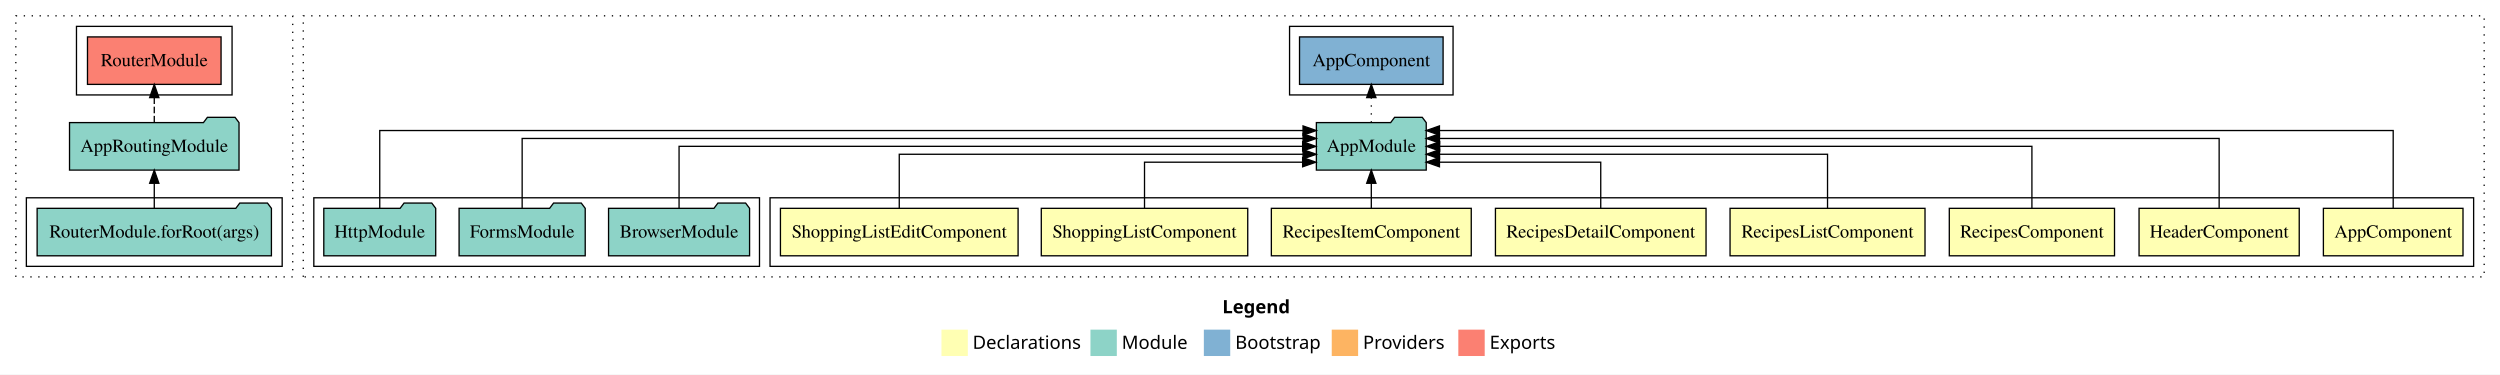
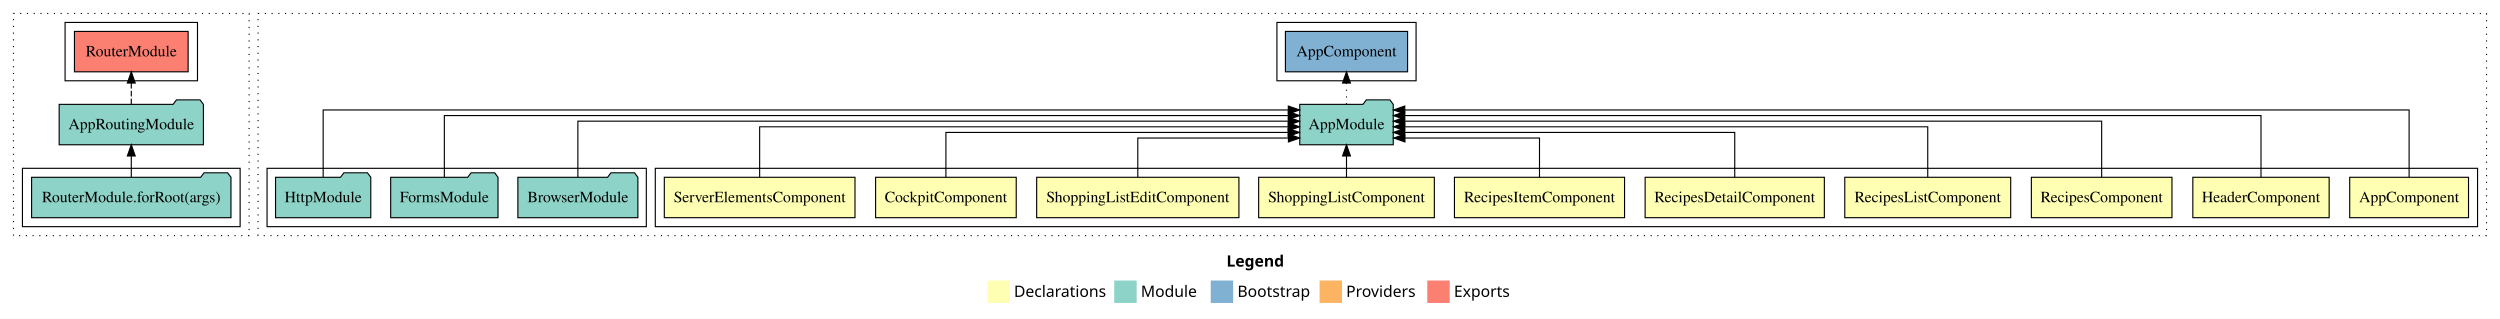
- <svg xmlns="http://www.w3.org/2000/svg" width="1896pt" height="284pt" viewBox="0.00 0.00 1896.00 284.00">
+ <svg xmlns="http://www.w3.org/2000/svg" width="2228pt" height="284pt" viewBox="0.00 0.00 2228.00 284.00">
  <g id="graph0" class="graph" transform="scale(1 1) rotate(0) translate(4 280)">
-     <polygon fill="white" stroke="none" points="-4,4 -4,-280 1892,-280 1892,4 -4,4" />
-     <text text-anchor="start" x="923.009" y="-42.4" font-family="sans-serif" font-weight="bold" font-size="14.00">Legend</text>
-     <polygon fill="#ffffb3" stroke="none" points="710,-10 710,-30 730,-30 730,-10 710,-10" />
-     <text text-anchor="start" x="733.629" y="-15.4" font-family="sans-serif" font-size="14.00">  Declarations</text>
-     <polygon fill="#8dd3c7" stroke="none" points="823,-10 823,-30 843,-30 843,-10 823,-10" />
-     <text text-anchor="start" x="846.725" y="-15.4" font-family="sans-serif" font-size="14.00">  Module</text>
-     <polygon fill="#80b1d3" stroke="none" points="909,-10 909,-30 929,-30 929,-10 909,-10" />
-     <text text-anchor="start" x="932.781" y="-15.4" font-family="sans-serif" font-size="14.00">  Bootstrap</text>
-     <polygon fill="#fdb462" stroke="none" points="1006,-10 1006,-30 1026,-30 1026,-10 1006,-10" />
-     <text text-anchor="start" x="1029.67" y="-15.4" font-family="sans-serif" font-size="14.00">  Providers</text>
-     <polygon fill="#fb8072" stroke="none" points="1102,-10 1102,-30 1122,-30 1122,-10 1102,-10" />
-     <text text-anchor="start" x="1125.73" y="-15.4" font-family="sans-serif" font-size="14.00">  Exports</text>
+     <polygon fill="white" stroke="none" points="-4,4 -4,-280 2224,-280 2224,4 -4,4" />
+     <text text-anchor="start" x="1089.01" y="-42.4" font-family="sans-serif" font-weight="bold" font-size="14.00">Legend</text>
+     <polygon fill="#ffffb3" stroke="none" points="876,-10 876,-30 896,-30 896,-10 876,-10" />
+     <text text-anchor="start" x="899.629" y="-15.4" font-family="sans-serif" font-size="14.00">  Declarations</text>
+     <polygon fill="#8dd3c7" stroke="none" points="989,-10 989,-30 1009,-30 1009,-10 989,-10" />
+     <text text-anchor="start" x="1012.73" y="-15.4" font-family="sans-serif" font-size="14.00">  Module</text>
+     <polygon fill="#80b1d3" stroke="none" points="1075,-10 1075,-30 1095,-30 1095,-10 1075,-10" />
+     <text text-anchor="start" x="1098.78" y="-15.4" font-family="sans-serif" font-size="14.00">  Bootstrap</text>
+     <polygon fill="#fdb462" stroke="none" points="1172,-10 1172,-30 1192,-30 1192,-10 1172,-10" />
+     <text text-anchor="start" x="1195.67" y="-15.4" font-family="sans-serif" font-size="14.00">  Providers</text>
+     <polygon fill="#fb8072" stroke="none" points="1268,-10 1268,-30 1288,-30 1288,-10 1268,-10" />
+     <text text-anchor="start" x="1291.73" y="-15.4" font-family="sans-serif" font-size="14.00">  Exports</text>
    <g id="clust1" class="cluster">
      <polygon fill="none" stroke="black" stroke-dasharray="1,5" points="8,-70 8,-268 218,-268 218,-70 8,-70" />
    </g>
    <g id="clust3" class="cluster">
      <polygon fill="none" stroke="black" points="16,-78 16,-130 210,-130 210,-78 16,-78" />
    </g>
    <g id="clust4" class="cluster">
      <polygon fill="none" stroke="black" points="54,-208 54,-260 172,-260 172,-208 54,-208" />
    </g>
    <g id="clust7" class="cluster">
-       <polygon fill="none" stroke="black" stroke-dasharray="1,5" points="226,-70 226,-268 1880,-268 1880,-70 226,-70" />
+       <polygon fill="none" stroke="black" stroke-dasharray="1,5" points="226,-70 226,-268 2212,-268 2212,-70 226,-70" />
    </g>
    <g id="clust8" class="cluster">
-       <polygon fill="none" stroke="black" points="580,-78 580,-130 1872,-130 1872,-78 580,-78" />
+       <polygon fill="none" stroke="black" points="580,-78 580,-130 2204,-130 2204,-78 580,-78" />
    </g>
-     <g id="clust17" class="cluster">
+     <g id="clust19" class="cluster">
      <polygon fill="none" stroke="black" points="234,-78 234,-130 572,-130 572,-78 234,-78" />
    </g>
-     <g id="clust19" class="cluster">
-       <polygon fill="none" stroke="black" points="974,-208 974,-260 1098,-260 1098,-208 974,-208" />
+     <g id="clust21" class="cluster">
+       <polygon fill="none" stroke="black" points="1134,-208 1134,-260 1258,-260 1258,-208 1134,-208" />
    </g>
    <g id="node1" class="node">
      <polygon fill="#8dd3c7" stroke="black" points="201.842,-122 198.842,-126 177.842,-126 174.842,-122 24.158,-122 24.158,-86 201.842,-86 201.842,-122" />
      <text text-anchor="middle" x="113" y="-99.8" font-family="Times,serif" font-size="14.00">RouterModule.forRoot(args)</text>
    </g>
    <g id="node2" class="node">
      <polygon fill="#8dd3c7" stroke="black" points="177.274,-187 174.274,-191 153.274,-191 150.274,-187 48.726,-187 48.726,-151 177.274,-151 177.274,-187" />
      <text text-anchor="middle" x="113" y="-164.8" font-family="Times,serif" font-size="14.00">AppRoutingModule</text>
    </g>
    <g id="edge1" class="edge">
      <path fill="none" stroke="black" d="M113,-122.106C113,-122.106 113,-140.991 113,-140.991" />
      <polygon fill="black" stroke="black" points="109.5,-140.991 113,-150.991 116.5,-140.991 109.5,-140.991" />
    </g>
    <g id="node3" class="node">
      <polygon fill="#fb8072" stroke="black" points="163.652,-252 62.348,-252 62.348,-216 163.652,-216 163.652,-252" />
      <text text-anchor="middle" x="113" y="-229.8" font-family="Times,serif" font-size="14.00">RouterModule </text>
    </g>
    <g id="edge2" class="edge">
      <path fill="none" stroke="black" stroke-dasharray="5,2" d="M113,-187.106C113,-187.106 113,-205.991 113,-205.991" />
      <polygon fill="black" stroke="black" points="109.5,-205.991 113,-215.991 116.5,-205.991 109.5,-205.991" />
    </g>
    <g id="node4" class="node">
-       <polygon fill="#ffffb3" stroke="black" points="1863.94,-122 1758.06,-122 1758.06,-86 1863.94,-86 1863.94,-122" />
-       <text text-anchor="middle" x="1811" y="-99.8" font-family="Times,serif" font-size="14.00">AppComponent</text>
+       <polygon fill="#ffffb3" stroke="black" points="2195.94,-122 2090.06,-122 2090.06,-86 2195.94,-86 2195.94,-122" />
+       <text text-anchor="middle" x="2143" y="-99.8" font-family="Times,serif" font-size="14.00">AppComponent</text>
+     </g>
+     <g id="node14" class="node">
+       <polygon fill="#8dd3c7" stroke="black" points="1237.66,-187 1234.66,-191 1213.66,-191 1210.66,-187 1154.34,-187 1154.34,-151 1237.66,-151 1237.66,-187" />
+       <text text-anchor="middle" x="1196" y="-164.8" font-family="Times,serif" font-size="14.00">AppModule</text>
+     </g>
+     <g id="edge3" class="edge">
+       <path fill="none" stroke="black" d="M2143,-122.091C2143,-145.133 2143,-182 2143,-182 2143,-182 1247.91,-182 1247.91,-182" />
+       <polygon fill="black" stroke="black" points="1247.91,-178.5 1237.91,-182 1247.91,-185.5 1247.91,-178.5" />
+     </g>
+     <g id="node5" class="node">
+       <polygon fill="#ffffb3" stroke="black" points="2071.74,-122 1950.26,-122 1950.26,-86 2071.74,-86 2071.74,-122" />
+       <text text-anchor="middle" x="2011" y="-99.8" font-family="Times,serif" font-size="14.00">HeaderComponent</text>
+     </g>
+     <g id="edge4" class="edge">
+       <path fill="none" stroke="black" d="M2011,-122.045C2011,-143.662 2011,-177 2011,-177 2011,-177 1247.82,-177 1247.82,-177" />
+       <polygon fill="black" stroke="black" points="1247.82,-173.5 1237.82,-177 1247.82,-180.5 1247.82,-173.5" />
+     </g>
+     <g id="node6" class="node">
+       <polygon fill="#ffffb3" stroke="black" points="1931.65,-122 1806.35,-122 1806.35,-86 1931.65,-86 1931.65,-122" />
+       <text text-anchor="middle" x="1869" y="-99.8" font-family="Times,serif" font-size="14.00">RecipesComponent</text>
+     </g>
+     <g id="edge5" class="edge">
+       <path fill="none" stroke="black" d="M1869,-122.223C1869,-142.365 1869,-172 1869,-172 1869,-172 1247.84,-172 1247.84,-172" />
+       <polygon fill="black" stroke="black" points="1247.84,-168.5 1237.84,-172 1247.84,-175.5 1247.84,-168.5" />
+     </g>
+     <g id="node7" class="node">
+       <polygon fill="#ffffb3" stroke="black" points="1787.93,-122 1640.07,-122 1640.07,-86 1787.93,-86 1787.93,-122" />
+       <text text-anchor="middle" x="1714" y="-99.8" font-family="Times,serif" font-size="14.00">RecipesListComponent</text>
+     </g>
+     <g id="edge6" class="edge">
+       <path fill="none" stroke="black" d="M1714,-122.222C1714,-140.829 1714,-167 1714,-167 1714,-167 1247.95,-167 1247.95,-167" />
+       <polygon fill="black" stroke="black" points="1247.95,-163.5 1237.95,-167 1247.95,-170.5 1247.95,-163.5" />
+     </g>
+     <g id="node8" class="node">
+       <polygon fill="#ffffb3" stroke="black" points="1621.86,-122 1462.14,-122 1462.14,-86 1621.86,-86 1621.86,-122" />
+       <text text-anchor="middle" x="1542" y="-99.8" font-family="Times,serif" font-size="14.00">RecipesDetailComponent</text>
+     </g>
+     <g id="edge7" class="edge">
+       <path fill="none" stroke="black" d="M1542,-122.034C1542,-139.06 1542,-162 1542,-162 1542,-162 1247.74,-162 1247.74,-162" />
+       <polygon fill="black" stroke="black" points="1247.74,-158.5 1237.74,-162 1247.74,-165.5 1247.74,-158.5" />
+     </g>
+     <g id="node9" class="node">
+       <polygon fill="#ffffb3" stroke="black" points="1443.8,-122 1292.2,-122 1292.2,-86 1443.8,-86 1443.8,-122" />
+       <text text-anchor="middle" x="1368" y="-99.8" font-family="Times,serif" font-size="14.00">RecipesItemComponent</text>
+     </g>
+     <g id="edge8" class="edge">
+       <path fill="none" stroke="black" d="M1368,-122.24C1368,-137.571 1368,-157 1368,-157 1368,-157 1248.08,-157 1248.08,-157" />
+       <polygon fill="black" stroke="black" points="1248.08,-153.5 1238.08,-157 1248.08,-160.5 1248.08,-153.5" />
+     </g>
+     <g id="node10" class="node">
+       <polygon fill="#ffffb3" stroke="black" points="1274.28,-122 1117.72,-122 1117.72,-86 1274.28,-86 1274.28,-122" />
+       <text text-anchor="middle" x="1196" y="-99.8" font-family="Times,serif" font-size="14.00">ShoppingListComponent</text>
+     </g>
+     <g id="edge9" class="edge">
+       <path fill="none" stroke="black" d="M1196,-122.106C1196,-122.106 1196,-140.991 1196,-140.991" />
+       <polygon fill="black" stroke="black" points="1192.5,-140.991 1196,-150.991 1199.5,-140.991 1192.5,-140.991" />
+     </g>
+     <g id="node11" class="node">
+       <polygon fill="#ffffb3" stroke="black" points="1100.12,-122 919.882,-122 919.882,-86 1100.12,-86 1100.12,-122" />
+       <text text-anchor="middle" x="1010" y="-99.8" font-family="Times,serif" font-size="14.00">ShoppingListEditComponent</text>
+     </g>
+     <g id="edge10" class="edge">
+       <path fill="none" stroke="black" d="M1010,-122.24C1010,-137.571 1010,-157 1010,-157 1010,-157 1144.26,-157 1144.26,-157" />
+       <polygon fill="black" stroke="black" points="1144.26,-160.5 1154.26,-157 1144.26,-153.5 1144.26,-160.5" />
    </g>
    <g id="node12" class="node">
-       <polygon fill="#8dd3c7" stroke="black" points="1077.66,-187 1074.66,-191 1053.66,-191 1050.66,-187 994.343,-187 994.343,-151 1077.66,-151 1077.66,-187" />
-       <text text-anchor="middle" x="1036" y="-164.8" font-family="Times,serif" font-size="14.00">AppModule</text>
+       <polygon fill="#ffffb3" stroke="black" points="901.665,-122 776.335,-122 776.335,-86 901.665,-86 901.665,-122" />
+       <text text-anchor="middle" x="839" y="-99.8" font-family="Times,serif" font-size="14.00">CockpitComponent</text>
    </g>
-     <g id="edge3" class="edge">
-       <path fill="none" stroke="black" d="M1811,-122.248C1811,-145.018 1811,-181 1811,-181 1811,-181 1087.67,-181 1087.67,-181" />
-       <polygon fill="black" stroke="black" points="1087.67,-177.5 1077.67,-181 1087.67,-184.5 1087.67,-177.5" />
-     </g>
-     <g id="node5" class="node">
-       <polygon fill="#ffffb3" stroke="black" points="1739.74,-122 1618.26,-122 1618.26,-86 1739.74,-86 1739.74,-122" />
-       <text text-anchor="middle" x="1679" y="-99.8" font-family="Times,serif" font-size="14.00">HeaderComponent</text>
-     </g>
-     <g id="edge4" class="edge">
-       <path fill="none" stroke="black" d="M1679,-122.284C1679,-143.321 1679,-175 1679,-175 1679,-175 1087.69,-175 1087.69,-175" />
-       <polygon fill="black" stroke="black" points="1087.69,-171.5 1077.69,-175 1087.69,-178.5 1087.69,-171.5" />
-     </g>
-     <g id="node6" class="node">
-       <polygon fill="#ffffb3" stroke="black" points="1599.65,-122 1474.35,-122 1474.35,-86 1599.65,-86 1599.65,-122" />
-       <text text-anchor="middle" x="1537" y="-99.8" font-family="Times,serif" font-size="14.00">RecipesComponent</text>
-     </g>
-     <g id="edge5" class="edge">
-       <path fill="none" stroke="black" d="M1537,-122.106C1537,-141.339 1537,-169 1537,-169 1537,-169 1087.85,-169 1087.85,-169" />
-       <polygon fill="black" stroke="black" points="1087.85,-165.5 1077.85,-169 1087.85,-172.5 1087.85,-165.5" />
-     </g>
-     <g id="node7" class="node">
-       <polygon fill="#ffffb3" stroke="black" points="1455.93,-122 1308.07,-122 1308.07,-86 1455.93,-86 1455.93,-122" />
-       <text text-anchor="middle" x="1382" y="-99.8" font-family="Times,serif" font-size="14.00">RecipesListComponent</text>
-     </g>
-     <g id="edge6" class="edge">
-       <path fill="none" stroke="black" d="M1382,-122.023C1382,-139.373 1382,-163 1382,-163 1382,-163 1087.74,-163 1087.74,-163" />
-       <polygon fill="black" stroke="black" points="1087.74,-159.5 1077.74,-163 1087.74,-166.5 1087.74,-159.5" />
-     </g>
-     <g id="node8" class="node">
-       <polygon fill="#ffffb3" stroke="black" points="1289.86,-122 1130.14,-122 1130.14,-86 1289.86,-86 1289.86,-122" />
-       <text text-anchor="middle" x="1210" y="-99.8" font-family="Times,serif" font-size="14.00">RecipesDetailComponent</text>
-     </g>
-     <g id="edge7" class="edge">
-       <path fill="none" stroke="black" d="M1210,-122.24C1210,-137.571 1210,-157 1210,-157 1210,-157 1087.68,-157 1087.68,-157" />
-       <polygon fill="black" stroke="black" points="1087.68,-153.5 1077.68,-157 1087.68,-160.5 1087.68,-153.5" />
-     </g>
-     <g id="node9" class="node">
-       <polygon fill="#ffffb3" stroke="black" points="1111.8,-122 960.195,-122 960.195,-86 1111.8,-86 1111.8,-122" />
-       <text text-anchor="middle" x="1036" y="-99.8" font-family="Times,serif" font-size="14.00">RecipesItemComponent</text>
-     </g>
-     <g id="edge8" class="edge">
-       <path fill="none" stroke="black" d="M1036,-122.106C1036,-122.106 1036,-140.991 1036,-140.991" />
-       <polygon fill="black" stroke="black" points="1032.5,-140.991 1036,-150.991 1039.5,-140.991 1032.5,-140.991" />
-     </g>
-     <g id="node10" class="node">
-       <polygon fill="#ffffb3" stroke="black" points="942.284,-122 785.716,-122 785.716,-86 942.284,-86 942.284,-122" />
-       <text text-anchor="middle" x="864" y="-99.8" font-family="Times,serif" font-size="14.00">ShoppingListComponent</text>
-     </g>
-     <g id="edge9" class="edge">
-       <path fill="none" stroke="black" d="M864,-122.24C864,-137.571 864,-157 864,-157 864,-157 983.924,-157 983.924,-157" />
-       <polygon fill="black" stroke="black" points="983.924,-160.5 993.924,-157 983.924,-153.5 983.924,-160.5" />
-     </g>
-     <g id="node11" class="node">
-       <polygon fill="#ffffb3" stroke="black" points="768.118,-122 587.882,-122 587.882,-86 768.118,-86 768.118,-122" />
-       <text text-anchor="middle" x="678" y="-99.8" font-family="Times,serif" font-size="14.00">ShoppingListEditComponent</text>
-     </g>
-     <g id="edge10" class="edge">
-       <path fill="none" stroke="black" d="M678,-122.023C678,-139.373 678,-163 678,-163 678,-163 984.232,-163 984.232,-163" />
-       <polygon fill="black" stroke="black" points="984.232,-166.5 994.232,-163 984.232,-159.5 984.232,-166.5" />
-     </g>
-     <g id="node16" class="node">
-       <polygon fill="#80b1d3" stroke="black" points="1090.44,-252 981.561,-252 981.561,-216 1090.44,-216 1090.44,-252" />
-       <text text-anchor="middle" x="1036" y="-229.8" font-family="Times,serif" font-size="14.00">AppComponent </text>
-     </g>
-     <g id="edge14" class="edge">
-       <path fill="none" stroke="black" stroke-dasharray="1,5" d="M1036,-187.106C1036,-187.106 1036,-205.991 1036,-205.991" />
-       <polygon fill="black" stroke="black" points="1032.5,-205.991 1036,-215.991 1039.5,-205.991 1032.5,-205.991" />
+     <g id="edge11" class="edge">
+       <path fill="none" stroke="black" d="M839,-122.034C839,-139.06 839,-162 839,-162 839,-162 1144,-162 1144,-162" />
+       <polygon fill="black" stroke="black" points="1144,-165.5 1154,-162 1144,-158.5 1144,-165.5" />
    </g>
    <g id="node13" class="node">
+       <polygon fill="#ffffb3" stroke="black" points="757.964,-122 588.036,-122 588.036,-86 757.964,-86 757.964,-122" />
+       <text text-anchor="middle" x="673" y="-99.8" font-family="Times,serif" font-size="14.00">ServerElementsComponent</text>
+     </g>
+     <g id="edge12" class="edge">
+       <path fill="none" stroke="black" d="M673,-122.222C673,-140.829 673,-167 673,-167 673,-167 1144.08,-167 1144.08,-167" />
+       <polygon fill="black" stroke="black" points="1144.08,-170.5 1154.08,-167 1144.08,-163.5 1144.08,-170.5" />
+     </g>
+     <g id="node18" class="node">
+       <polygon fill="#80b1d3" stroke="black" points="1250.44,-252 1141.56,-252 1141.56,-216 1250.44,-216 1250.44,-252" />
+       <text text-anchor="middle" x="1196" y="-229.8" font-family="Times,serif" font-size="14.00">AppComponent </text>
+     </g>
+     <g id="edge16" class="edge">
+       <path fill="none" stroke="black" stroke-dasharray="1,5" d="M1196,-187.106C1196,-187.106 1196,-205.991 1196,-205.991" />
+       <polygon fill="black" stroke="black" points="1192.5,-205.991 1196,-215.991 1199.5,-205.991 1192.5,-205.991" />
+     </g>
+     <g id="node15" class="node">
      <polygon fill="#8dd3c7" stroke="black" points="564.473,-122 561.473,-126 540.473,-126 537.473,-122 457.527,-122 457.527,-86 564.473,-86 564.473,-122" />
      <text text-anchor="middle" x="511" y="-99.8" font-family="Times,serif" font-size="14.00">BrowserModule</text>
    </g>
-     <g id="edge11" class="edge">
-       <path fill="none" stroke="black" d="M511,-122.106C511,-141.339 511,-169 511,-169 511,-169 983.925,-169 983.925,-169" />
-       <polygon fill="black" stroke="black" points="983.925,-172.5 993.925,-169 983.924,-165.5 983.925,-172.5" />
+     <g id="edge13" class="edge">
+       <path fill="none" stroke="black" d="M511,-122.223C511,-142.365 511,-172 511,-172 511,-172 1144.18,-172 1144.18,-172" />
+       <polygon fill="black" stroke="black" points="1144.18,-175.5 1154.18,-172 1144.18,-168.5 1144.18,-175.5" />
    </g>
-     <g id="node14" class="node">
+     <g id="node16" class="node">
      <polygon fill="#8dd3c7" stroke="black" points="439.829,-122 436.829,-126 415.829,-126 412.829,-122 344.171,-122 344.171,-86 439.829,-86 439.829,-122" />
      <text text-anchor="middle" x="392" y="-99.8" font-family="Times,serif" font-size="14.00">FormsModule</text>
    </g>
-     <g id="edge12" class="edge">
-       <path fill="none" stroke="black" d="M392,-122.284C392,-143.321 392,-175 392,-175 392,-175 984.242,-175 984.242,-175" />
-       <polygon fill="black" stroke="black" points="984.242,-178.5 994.242,-175 984.242,-171.5 984.242,-178.5" />
+     <g id="edge14" class="edge">
+       <path fill="none" stroke="black" d="M392,-122.045C392,-143.662 392,-177 392,-177 392,-177 1144.19,-177 1144.19,-177" />
+       <polygon fill="black" stroke="black" points="1144.19,-180.5 1154.19,-177 1144.19,-173.5 1144.19,-180.5" />
    </g>
-     <g id="node15" class="node">
+     <g id="node17" class="node">
      <polygon fill="#8dd3c7" stroke="black" points="326.439,-122 323.439,-126 302.439,-126 299.439,-122 241.561,-122 241.561,-86 326.439,-86 326.439,-122" />
      <text text-anchor="middle" x="284" y="-99.8" font-family="Times,serif" font-size="14.00">HttpModule</text>
    </g>
-     <g id="edge13" class="edge">
-       <path fill="none" stroke="black" d="M284,-122.248C284,-145.018 284,-181 284,-181 284,-181 984.228,-181 984.228,-181" />
-       <polygon fill="black" stroke="black" points="984.228,-184.5 994.228,-181 984.228,-177.5 984.228,-184.5" />
+     <g id="edge15" class="edge">
+       <path fill="none" stroke="black" d="M284,-122.091C284,-145.133 284,-182 284,-182 284,-182 1144.14,-182 1144.14,-182" />
+       <polygon fill="black" stroke="black" points="1144.14,-185.5 1154.14,-182 1144.14,-178.5 1144.14,-185.5" />
    </g>
  </g>
</svg>
